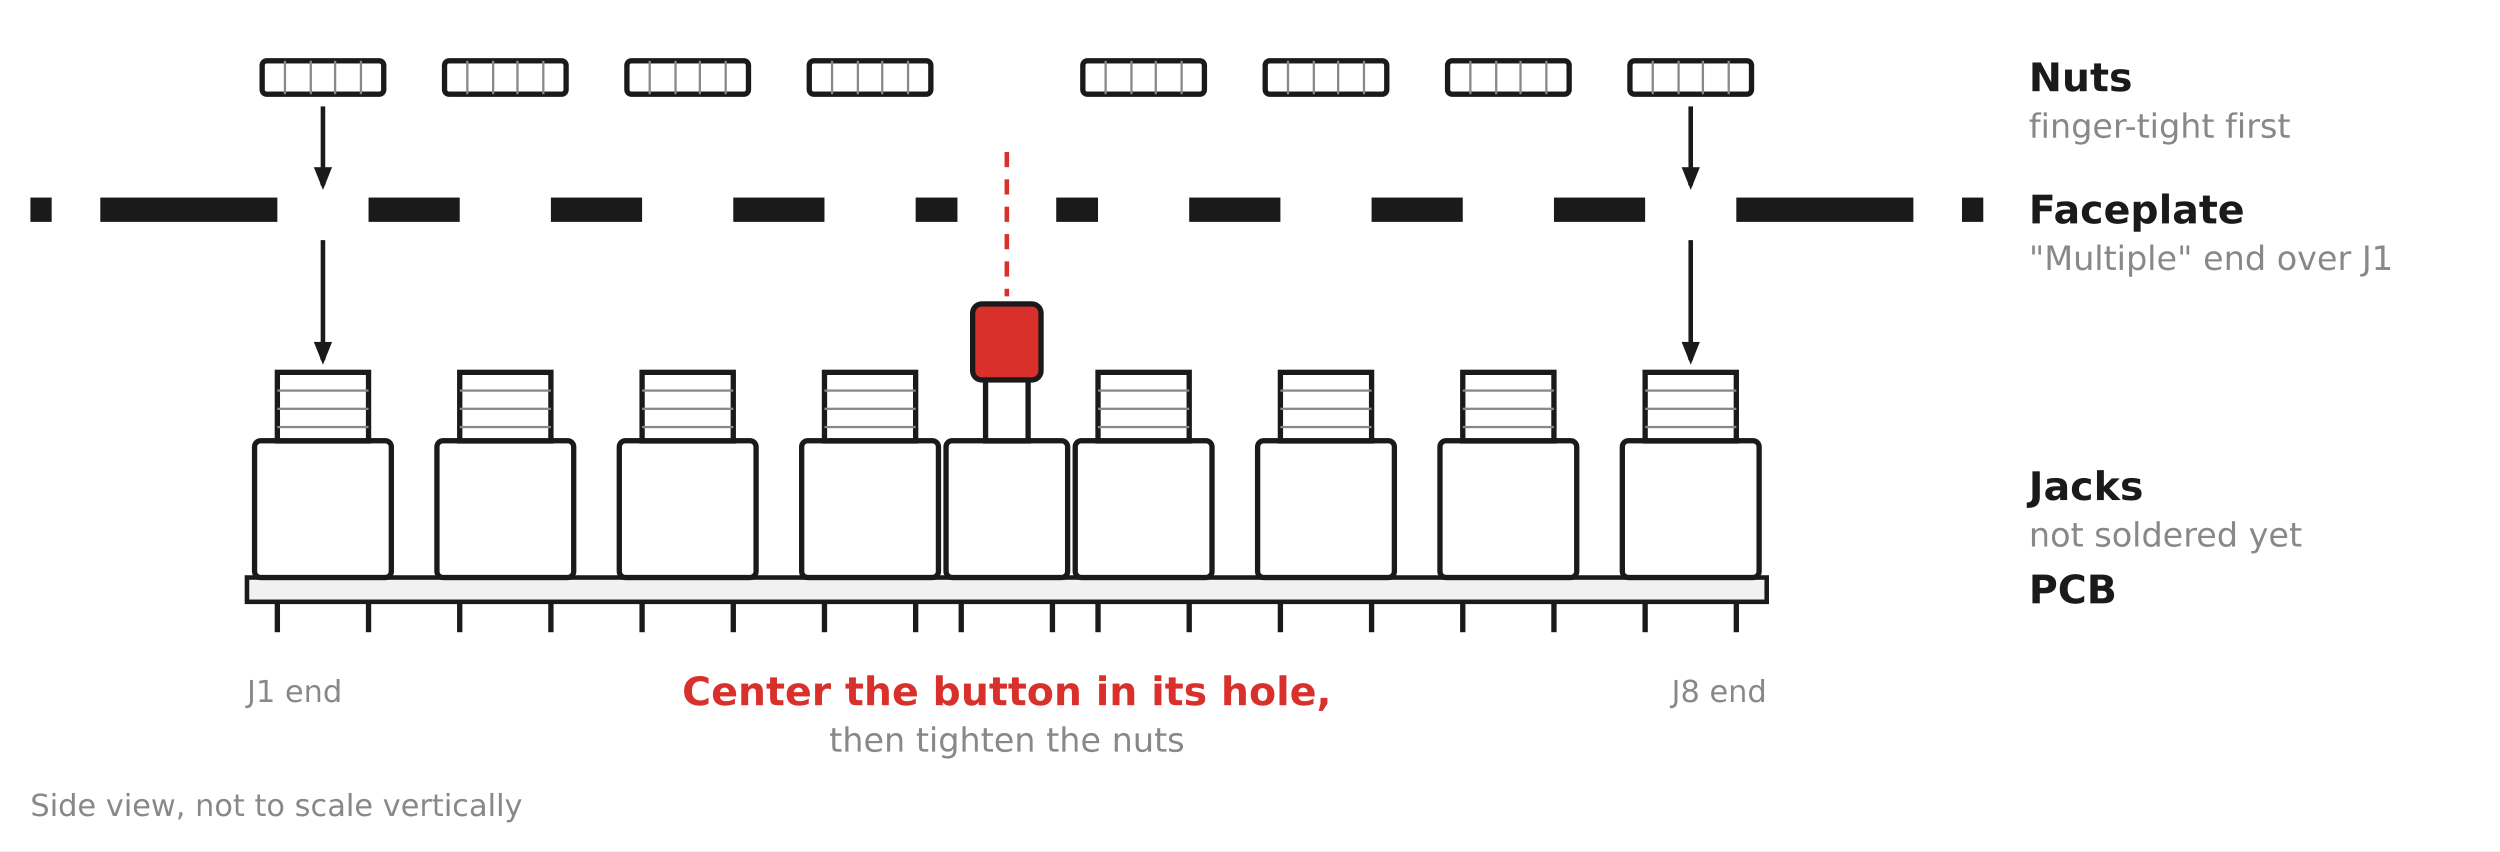
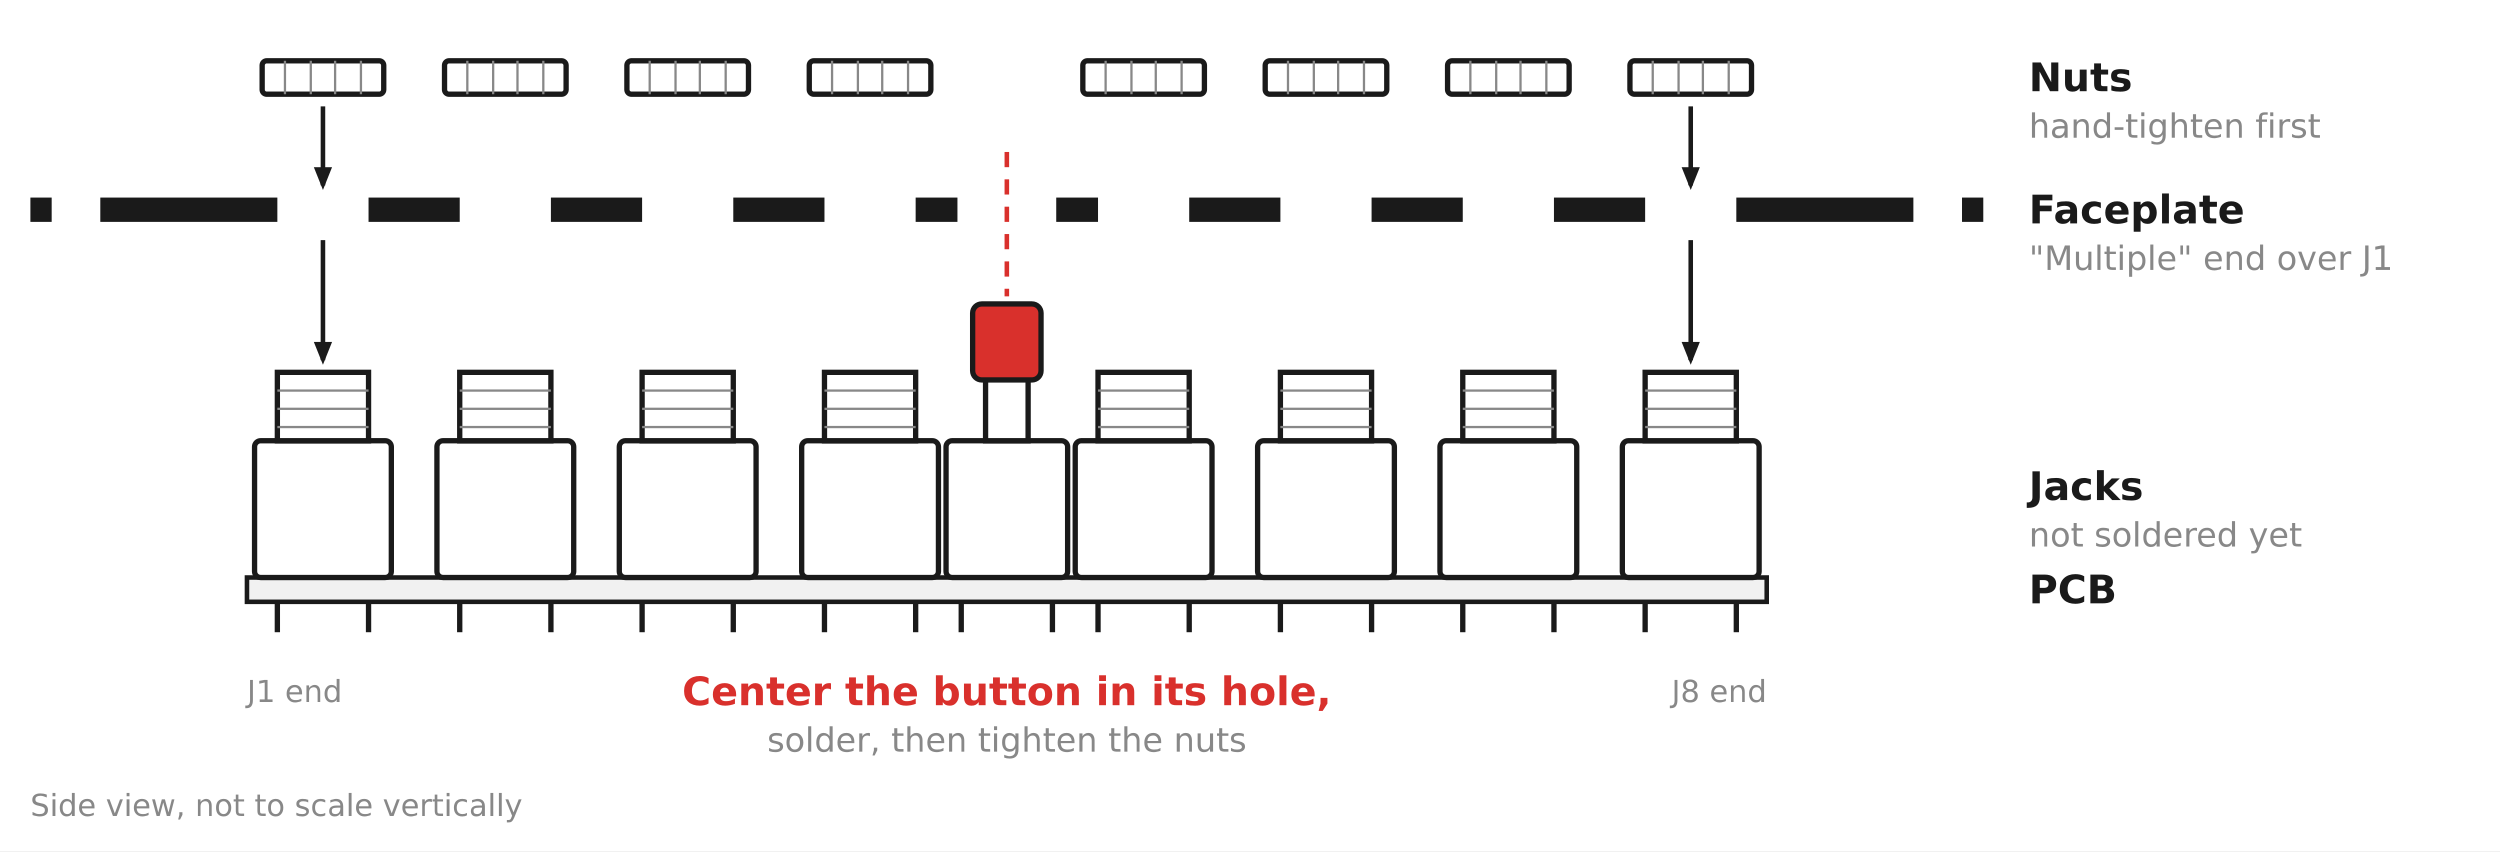
<svg xmlns="http://www.w3.org/2000/svg" viewBox="-0.25 22 164.5 56" width="658" height="224">
  <rect x="-0.25" y="22" width="164.5" height="56" fill="#fff" />
  <defs>
    <marker id="arr" viewBox="0 0 10 10" refX="8" refY="5" markerWidth="5" markerHeight="5" orient="auto-start-reverse">
      <path d="M0 1 L10 5 L0 9 z" fill="#1a1a1a" />
    </marker>
  </defs>
  <rect x="16.0" y="60" width="100.0" height="1.6" fill="#f1f1f1" stroke="#1a1a1a" stroke-width="0.3" />
  <rect x="16.5" y="51" width="9" height="9" rx="0.4" fill="#fff" stroke="#1a1a1a" stroke-width="0.35" />
  <rect x="18.0" y="46.5" width="6" height="4.5" fill="#fff" stroke="#1a1a1a" stroke-width="0.35" />
  <line x1="18.0" y1="47.7" x2="24.0" y2="47.7" stroke="#888" stroke-width="0.15" />
  <line x1="18.0" y1="48.9" x2="24.0" y2="48.9" stroke="#888" stroke-width="0.15" />
  <line x1="18.0" y1="50.1" x2="24.0" y2="50.1" stroke="#888" stroke-width="0.15" />
  <line x1="18.0" y1="61.6" x2="18.0" y2="63.6" stroke="#1a1a1a" stroke-width="0.35" />
  <line x1="24.0" y1="61.6" x2="24.0" y2="63.6" stroke="#1a1a1a" stroke-width="0.35" />
  <rect x="28.5" y="51" width="9" height="9" rx="0.4" fill="#fff" stroke="#1a1a1a" stroke-width="0.35" />
  <rect x="30.0" y="46.5" width="6" height="4.5" fill="#fff" stroke="#1a1a1a" stroke-width="0.35" />
  <line x1="30.0" y1="47.7" x2="36.0" y2="47.7" stroke="#888" stroke-width="0.15" />
  <line x1="30.0" y1="48.9" x2="36.0" y2="48.9" stroke="#888" stroke-width="0.15" />
  <line x1="30.0" y1="50.1" x2="36.0" y2="50.1" stroke="#888" stroke-width="0.15" />
  <line x1="30.0" y1="61.6" x2="30.0" y2="63.6" stroke="#1a1a1a" stroke-width="0.35" />
  <line x1="36.0" y1="61.6" x2="36.0" y2="63.6" stroke="#1a1a1a" stroke-width="0.35" />
  <rect x="40.5" y="51" width="9" height="9" rx="0.4" fill="#fff" stroke="#1a1a1a" stroke-width="0.35" />
  <rect x="42.0" y="46.5" width="6" height="4.5" fill="#fff" stroke="#1a1a1a" stroke-width="0.35" />
  <line x1="42.0" y1="47.7" x2="48.0" y2="47.7" stroke="#888" stroke-width="0.15" />
  <line x1="42.0" y1="48.9" x2="48.0" y2="48.9" stroke="#888" stroke-width="0.15" />
  <line x1="42.0" y1="50.1" x2="48.0" y2="50.1" stroke="#888" stroke-width="0.15" />
  <line x1="42.0" y1="61.6" x2="42.0" y2="63.6" stroke="#1a1a1a" stroke-width="0.35" />
  <line x1="48.0" y1="61.6" x2="48.0" y2="63.6" stroke="#1a1a1a" stroke-width="0.35" />
  <rect x="52.5" y="51" width="9" height="9" rx="0.4" fill="#fff" stroke="#1a1a1a" stroke-width="0.35" />
  <rect x="54.0" y="46.5" width="6" height="4.5" fill="#fff" stroke="#1a1a1a" stroke-width="0.35" />
  <line x1="54.0" y1="47.7" x2="60.0" y2="47.7" stroke="#888" stroke-width="0.15" />
  <line x1="54.0" y1="48.9" x2="60.0" y2="48.9" stroke="#888" stroke-width="0.15" />
  <line x1="54.0" y1="50.1" x2="60.0" y2="50.1" stroke="#888" stroke-width="0.15" />
  <line x1="54.0" y1="61.6" x2="54.0" y2="63.6" stroke="#1a1a1a" stroke-width="0.35" />
  <line x1="60.0" y1="61.6" x2="60.0" y2="63.6" stroke="#1a1a1a" stroke-width="0.35" />
  <rect x="70.5" y="51" width="9" height="9" rx="0.4" fill="#fff" stroke="#1a1a1a" stroke-width="0.35" />
  <rect x="72.0" y="46.5" width="6" height="4.5" fill="#fff" stroke="#1a1a1a" stroke-width="0.35" />
  <line x1="72.0" y1="47.7" x2="78.0" y2="47.7" stroke="#888" stroke-width="0.15" />
  <line x1="72.0" y1="48.9" x2="78.0" y2="48.9" stroke="#888" stroke-width="0.15" />
  <line x1="72.0" y1="50.1" x2="78.0" y2="50.1" stroke="#888" stroke-width="0.15" />
  <line x1="72.0" y1="61.6" x2="72.0" y2="63.6" stroke="#1a1a1a" stroke-width="0.35" />
  <line x1="78.0" y1="61.6" x2="78.0" y2="63.6" stroke="#1a1a1a" stroke-width="0.35" />
  <rect x="82.5" y="51" width="9" height="9" rx="0.4" fill="#fff" stroke="#1a1a1a" stroke-width="0.35" />
  <rect x="84.0" y="46.5" width="6" height="4.5" fill="#fff" stroke="#1a1a1a" stroke-width="0.35" />
  <line x1="84.0" y1="47.7" x2="90.0" y2="47.7" stroke="#888" stroke-width="0.15" />
  <line x1="84.0" y1="48.9" x2="90.0" y2="48.9" stroke="#888" stroke-width="0.15" />
  <line x1="84.0" y1="50.1" x2="90.0" y2="50.1" stroke="#888" stroke-width="0.15" />
  <line x1="84.0" y1="61.6" x2="84.0" y2="63.6" stroke="#1a1a1a" stroke-width="0.35" />
  <line x1="90.0" y1="61.6" x2="90.0" y2="63.6" stroke="#1a1a1a" stroke-width="0.35" />
  <rect x="94.5" y="51" width="9" height="9" rx="0.4" fill="#fff" stroke="#1a1a1a" stroke-width="0.35" />
  <rect x="96.0" y="46.5" width="6" height="4.5" fill="#fff" stroke="#1a1a1a" stroke-width="0.35" />
  <line x1="96.0" y1="47.7" x2="102.0" y2="47.7" stroke="#888" stroke-width="0.15" />
  <line x1="96.0" y1="48.9" x2="102.0" y2="48.9" stroke="#888" stroke-width="0.15" />
  <line x1="96.0" y1="50.1" x2="102.0" y2="50.1" stroke="#888" stroke-width="0.15" />
  <line x1="96.0" y1="61.6" x2="96.0" y2="63.6" stroke="#1a1a1a" stroke-width="0.35" />
  <line x1="102.0" y1="61.6" x2="102.0" y2="63.6" stroke="#1a1a1a" stroke-width="0.35" />
  <rect x="106.5" y="51" width="9" height="9" rx="0.4" fill="#fff" stroke="#1a1a1a" stroke-width="0.35" />
  <rect x="108.0" y="46.5" width="6" height="4.5" fill="#fff" stroke="#1a1a1a" stroke-width="0.35" />
  <line x1="108.0" y1="47.7" x2="114.0" y2="47.7" stroke="#888" stroke-width="0.15" />
  <line x1="108.0" y1="48.9" x2="114.0" y2="48.9" stroke="#888" stroke-width="0.15" />
  <line x1="108.0" y1="50.1" x2="114.0" y2="50.1" stroke="#888" stroke-width="0.15" />
  <line x1="108.0" y1="61.6" x2="108.0" y2="63.6" stroke="#1a1a1a" stroke-width="0.35" />
  <line x1="114.0" y1="61.6" x2="114.0" y2="63.6" stroke="#1a1a1a" stroke-width="0.35" />
  <rect x="62.0" y="51" width="8" height="9" rx="0.4" fill="#fff" stroke="#1a1a1a" stroke-width="0.35" />
  <rect x="64.6" y="46" width="2.8" height="5" fill="#fff" stroke="#1a1a1a" stroke-width="0.35" />
  <rect x="63.75" y="42" width="4.5" height="5" rx="0.6" fill="#d9302c" stroke="#1a1a1a" stroke-width="0.35" />
  <line x1="63.0" y1="61.6" x2="63.0" y2="63.6" stroke="#1a1a1a" stroke-width="0.35" />
  <line x1="69.0" y1="61.6" x2="69.0" y2="63.6" stroke="#1a1a1a" stroke-width="0.35" />
  <rect x="1.75" y="35" width="1.40" height="1.6" fill="#1a1a1a" />
  <rect x="6.35" y="35" width="11.65" height="1.6" fill="#1a1a1a" />
  <rect x="24.00" y="35" width="6.00" height="1.6" fill="#1a1a1a" />
  <rect x="36.00" y="35" width="6.00" height="1.6" fill="#1a1a1a" />
  <rect x="48.00" y="35" width="6.00" height="1.6" fill="#1a1a1a" />
  <rect x="60.00" y="35" width="2.75" height="1.6" fill="#1a1a1a" />
  <rect x="69.25" y="35" width="2.75" height="1.6" fill="#1a1a1a" />
  <rect x="78.00" y="35" width="6.00" height="1.6" fill="#1a1a1a" />
  <rect x="90.00" y="35" width="6.00" height="1.6" fill="#1a1a1a" />
  <rect x="102.00" y="35" width="6.00" height="1.6" fill="#1a1a1a" />
  <rect x="114.00" y="35" width="11.65" height="1.6" fill="#1a1a1a" />
  <rect x="128.85" y="35" width="1.40" height="1.6" fill="#1a1a1a" />
  <rect x="17.0" y="26" width="8" height="2.2" rx="0.3" fill="#fff" stroke="#1a1a1a" stroke-width="0.35" />
  <line x1="18.5" y1="26" x2="18.5" y2="28.2" stroke="#888" stroke-width="0.15" />
  <line x1="20.2" y1="26" x2="20.2" y2="28.2" stroke="#888" stroke-width="0.15" />
  <line x1="21.8" y1="26" x2="21.8" y2="28.2" stroke="#888" stroke-width="0.15" />
  <line x1="23.5" y1="26" x2="23.5" y2="28.2" stroke="#888" stroke-width="0.15" />
  <rect x="29.0" y="26" width="8" height="2.2" rx="0.3" fill="#fff" stroke="#1a1a1a" stroke-width="0.35" />
  <line x1="30.5" y1="26" x2="30.5" y2="28.2" stroke="#888" stroke-width="0.15" />
  <line x1="32.2" y1="26" x2="32.2" y2="28.2" stroke="#888" stroke-width="0.15" />
  <line x1="33.8" y1="26" x2="33.8" y2="28.2" stroke="#888" stroke-width="0.15" />
  <line x1="35.5" y1="26" x2="35.5" y2="28.2" stroke="#888" stroke-width="0.15" />
  <rect x="41.0" y="26" width="8" height="2.2" rx="0.3" fill="#fff" stroke="#1a1a1a" stroke-width="0.35" />
  <line x1="42.5" y1="26" x2="42.5" y2="28.2" stroke="#888" stroke-width="0.15" />
  <line x1="44.2" y1="26" x2="44.2" y2="28.2" stroke="#888" stroke-width="0.15" />
  <line x1="45.8" y1="26" x2="45.8" y2="28.2" stroke="#888" stroke-width="0.15" />
  <line x1="47.5" y1="26" x2="47.5" y2="28.2" stroke="#888" stroke-width="0.15" />
  <rect x="53.0" y="26" width="8" height="2.2" rx="0.3" fill="#fff" stroke="#1a1a1a" stroke-width="0.35" />
  <line x1="54.5" y1="26" x2="54.5" y2="28.2" stroke="#888" stroke-width="0.15" />
  <line x1="56.2" y1="26" x2="56.2" y2="28.2" stroke="#888" stroke-width="0.15" />
  <line x1="57.8" y1="26" x2="57.8" y2="28.2" stroke="#888" stroke-width="0.15" />
  <line x1="59.5" y1="26" x2="59.5" y2="28.2" stroke="#888" stroke-width="0.15" />
  <rect x="71.0" y="26" width="8" height="2.2" rx="0.3" fill="#fff" stroke="#1a1a1a" stroke-width="0.35" />
  <line x1="72.5" y1="26" x2="72.5" y2="28.2" stroke="#888" stroke-width="0.15" />
  <line x1="74.2" y1="26" x2="74.2" y2="28.2" stroke="#888" stroke-width="0.15" />
  <line x1="75.8" y1="26" x2="75.8" y2="28.2" stroke="#888" stroke-width="0.15" />
  <line x1="77.5" y1="26" x2="77.5" y2="28.2" stroke="#888" stroke-width="0.15" />
  <rect x="83.0" y="26" width="8" height="2.2" rx="0.3" fill="#fff" stroke="#1a1a1a" stroke-width="0.35" />
  <line x1="84.5" y1="26" x2="84.5" y2="28.2" stroke="#888" stroke-width="0.15" />
  <line x1="86.2" y1="26" x2="86.2" y2="28.2" stroke="#888" stroke-width="0.15" />
  <line x1="87.8" y1="26" x2="87.8" y2="28.2" stroke="#888" stroke-width="0.15" />
  <line x1="89.5" y1="26" x2="89.5" y2="28.2" stroke="#888" stroke-width="0.15" />
  <rect x="95.0" y="26" width="8" height="2.2" rx="0.3" fill="#fff" stroke="#1a1a1a" stroke-width="0.35" />
  <line x1="96.5" y1="26" x2="96.5" y2="28.2" stroke="#888" stroke-width="0.15" />
  <line x1="98.2" y1="26" x2="98.2" y2="28.2" stroke="#888" stroke-width="0.15" />
  <line x1="99.8" y1="26" x2="99.8" y2="28.2" stroke="#888" stroke-width="0.15" />
  <line x1="101.5" y1="26" x2="101.5" y2="28.2" stroke="#888" stroke-width="0.15" />
  <rect x="107.0" y="26" width="8" height="2.2" rx="0.3" fill="#fff" stroke="#1a1a1a" stroke-width="0.35" />
  <line x1="108.5" y1="26" x2="108.5" y2="28.2" stroke="#888" stroke-width="0.15" />
  <line x1="110.2" y1="26" x2="110.2" y2="28.2" stroke="#888" stroke-width="0.15" />
  <line x1="111.8" y1="26" x2="111.8" y2="28.2" stroke="#888" stroke-width="0.15" />
  <line x1="113.5" y1="26" x2="113.5" y2="28.2" stroke="#888" stroke-width="0.15" />
  <line x1="21.00" y1="29.00" x2="21.00" y2="34.20" stroke="#1a1a1a" stroke-width="0.3" marker-end="url(#arr)" />
  <line x1="21.00" y1="37.80" x2="21.00" y2="45.70" stroke="#1a1a1a" stroke-width="0.3" marker-end="url(#arr)" />
  <line x1="111.00" y1="29.00" x2="111.00" y2="34.20" stroke="#1a1a1a" stroke-width="0.3" marker-end="url(#arr)" />
  <line x1="111.00" y1="37.80" x2="111.00" y2="45.70" stroke="#1a1a1a" stroke-width="0.3" marker-end="url(#arr)" />
  <line x1="66.0" y1="32" x2="66.0" y2="41.5" stroke="#d9302c" stroke-width="0.3" stroke-dasharray="1 0.8" />
  <text x="133.25" y="27.10" font-family="DejaVu Sans, Helvetica, Arial, sans-serif" font-size="2.6" font-weight="bold" fill="#1a1a1a" text-anchor="start" dominant-baseline="central">Nuts</text>
-   <text x="133.25" y="30.30" font-family="DejaVu Sans, Helvetica, Arial, sans-serif" font-size="2.2" font-weight="normal" fill="#888" text-anchor="start" dominant-baseline="central">finger-tight first</text>
+   <text x="133.25" y="30.30" font-family="DejaVu Sans, Helvetica, Arial, sans-serif" font-size="2.2" font-weight="normal" fill="#888" text-anchor="start" dominant-baseline="central">hand-tighten first</text>
  <text x="133.25" y="35.80" font-family="DejaVu Sans, Helvetica, Arial, sans-serif" font-size="2.6" font-weight="bold" fill="#1a1a1a" text-anchor="start" dominant-baseline="central">Faceplate</text>
  <text x="133.25" y="39.00" font-family="DejaVu Sans, Helvetica, Arial, sans-serif" font-size="2.2" font-weight="normal" fill="#888" text-anchor="start" dominant-baseline="central">"Multiple" end over J1</text>
  <text x="133.25" y="54.00" font-family="DejaVu Sans, Helvetica, Arial, sans-serif" font-size="2.6" font-weight="bold" fill="#1a1a1a" text-anchor="start" dominant-baseline="central">Jacks</text>
  <text x="133.25" y="57.20" font-family="DejaVu Sans, Helvetica, Arial, sans-serif" font-size="2.2" font-weight="normal" fill="#888" text-anchor="start" dominant-baseline="central">not soldered yet</text>
  <text x="133.25" y="60.80" font-family="DejaVu Sans, Helvetica, Arial, sans-serif" font-size="2.6" font-weight="bold" fill="#1a1a1a" text-anchor="start" dominant-baseline="central">PCB</text>
  <text x="66.00" y="67.50" font-family="DejaVu Sans, Helvetica, Arial, sans-serif" font-size="2.6" font-weight="bold" fill="#d9302c" text-anchor="middle" dominant-baseline="central">Center the button in its hole,</text>
-   <text x="66.00" y="70.70" font-family="DejaVu Sans, Helvetica, Arial, sans-serif" font-size="2.2" font-weight="normal" fill="#888" text-anchor="middle" dominant-baseline="central">then tighten the nuts</text>
+   <text x="66.00" y="70.70" font-family="DejaVu Sans, Helvetica, Arial, sans-serif" font-size="2.2" font-weight="normal" fill="#888" text-anchor="middle" dominant-baseline="central">solder, then tighten the nuts</text>
  <text x="16.00" y="67.50" font-family="DejaVu Sans, Helvetica, Arial, sans-serif" font-size="2" font-weight="normal" fill="#888" text-anchor="start" dominant-baseline="central">J1 end</text>
  <text x="116.00" y="67.50" font-family="DejaVu Sans, Helvetica, Arial, sans-serif" font-size="2" font-weight="normal" fill="#888" text-anchor="end" dominant-baseline="central">J8 end</text>
  <text x="1.75" y="75.00" font-family="DejaVu Sans, Helvetica, Arial, sans-serif" font-size="2" font-weight="normal" fill="#888" text-anchor="start" dominant-baseline="central">Side view, not to scale vertically</text>
</svg>
